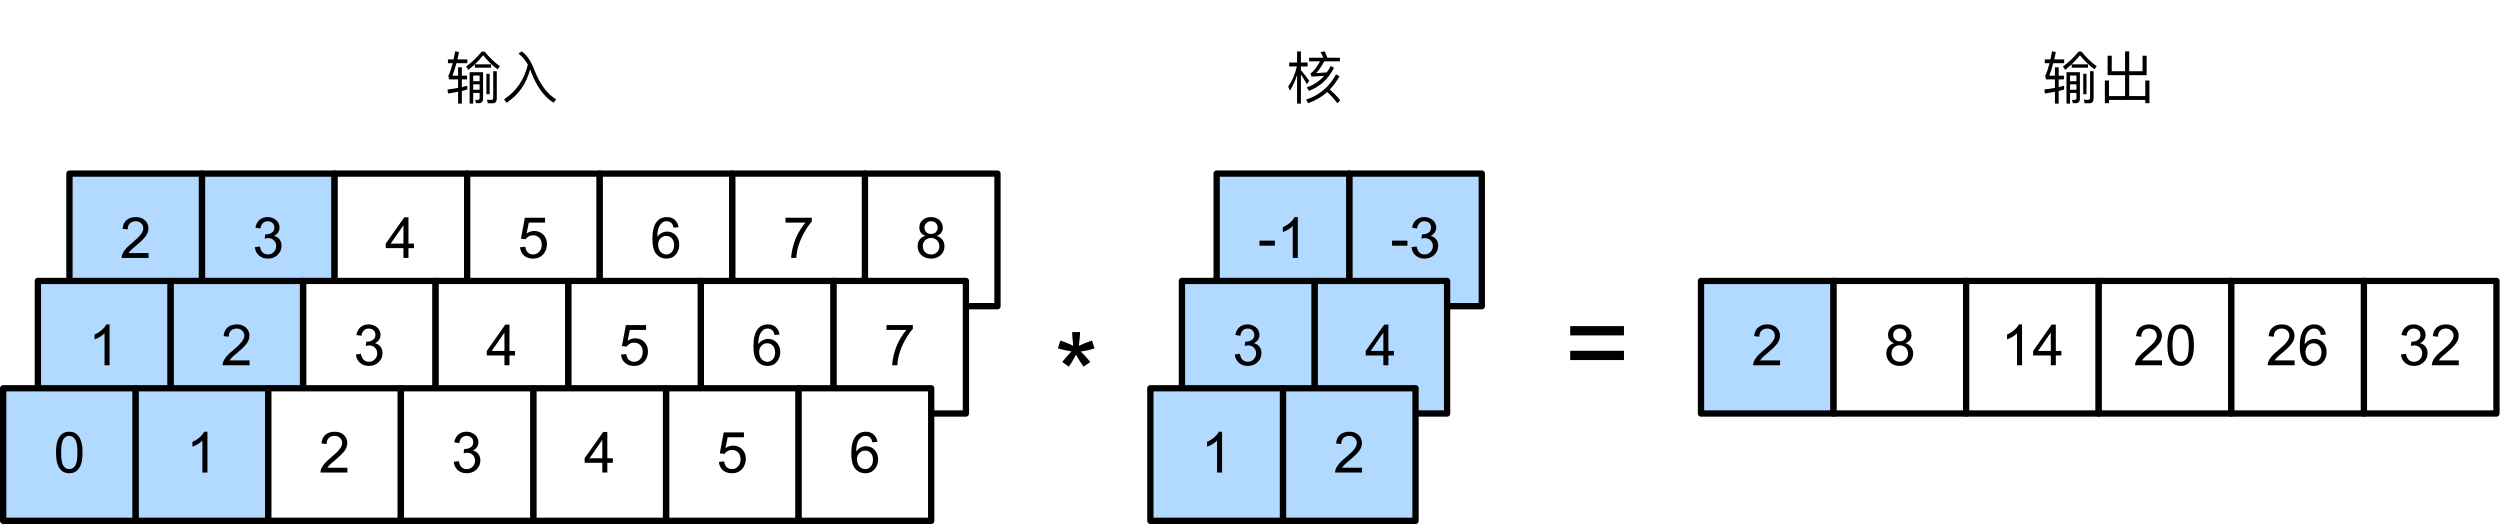
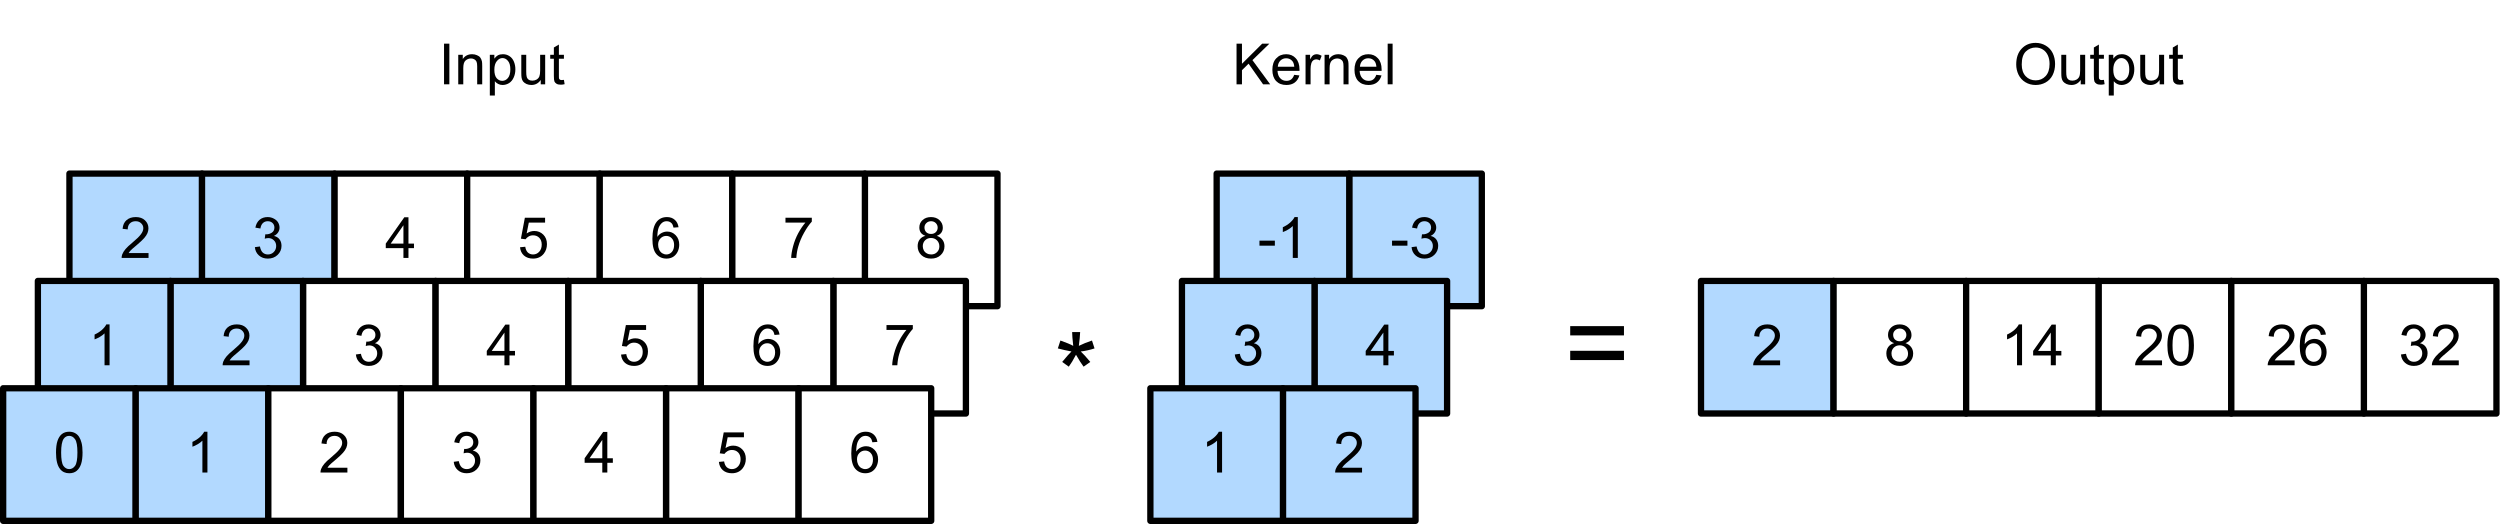
<svg xmlns="http://www.w3.org/2000/svg" xmlns:xlink="http://www.w3.org/1999/xlink" width="396pt" height="83pt" viewBox="0 0 396 83" version="1.1">
  <defs>
    <g>
      <symbol overflow="visible" id="glyph0-0">
        <path style="stroke:none;" d="M 1.125 0 L 1.125 -5.625 L 5.625 -5.625 L 5.625 0 Z M 1.266 -0.141 L 5.484 -0.141 L 5.484 -5.484 L 1.266 -5.484 Z M 1.266 -0.141 " />
      </symbol>
      <symbol overflow="visible" id="glyph0-1">
        <path style="stroke:none;" d="M 0.281 -1.938 L 0.281 -2.734 L 2.719 -2.734 L 2.719 -1.938 Z M 0.281 -1.938 " />
      </symbol>
      <symbol overflow="visible" id="glyph0-2">
        <path style="stroke:none;" d="M 0.375 -1.703 L 1.172 -1.812 C 1.266 -1.363 1.414 -1.039 1.625 -0.844 C 1.844 -0.645 2.113 -0.547 2.438 -0.547 C 2.801 -0.547 3.109 -0.672 3.359 -0.922 C 3.617 -1.18 3.75 -1.504 3.75 -1.891 C 3.75 -2.254 3.629 -2.551 3.391 -2.781 C 3.16 -3.02 2.863 -3.141 2.5 -3.141 C 2.344 -3.141 2.156 -3.109 1.938 -3.047 L 2.031 -3.75 C 2.082 -3.738 2.125 -3.734 2.156 -3.734 C 2.488 -3.734 2.789 -3.82 3.062 -4 C 3.332 -4.176 3.469 -4.445 3.469 -4.812 C 3.469 -5.102 3.367 -5.344 3.172 -5.531 C 2.973 -5.719 2.719 -5.812 2.406 -5.812 C 2.102 -5.812 1.848 -5.711 1.641 -5.516 C 1.441 -5.328 1.312 -5.039 1.25 -4.656 L 0.453 -4.797 C 0.555 -5.328 0.773 -5.738 1.109 -6.031 C 1.453 -6.32 1.879 -6.469 2.391 -6.469 C 2.742 -6.469 3.066 -6.391 3.359 -6.234 C 3.66 -6.086 3.891 -5.883 4.047 -5.625 C 4.203 -5.363 4.281 -5.086 4.281 -4.797 C 4.281 -4.516 4.203 -4.258 4.047 -4.031 C 3.898 -3.801 3.68 -3.617 3.391 -3.484 C 3.773 -3.398 4.07 -3.219 4.281 -2.938 C 4.488 -2.664 4.594 -2.32 4.594 -1.906 C 4.594 -1.344 4.383 -0.863 3.969 -0.469 C 3.562 -0.082 3.047 0.109 2.422 0.109 C 1.859 0.109 1.391 -0.055 1.016 -0.391 C 0.641 -0.723 0.426 -1.16 0.375 -1.703 Z M 0.375 -1.703 " />
      </symbol>
      <symbol overflow="visible" id="glyph0-3">
        <path style="stroke:none;" d="M 3.359 0 L 2.562 0 L 2.562 -5.047 C 2.375 -4.859 2.125 -4.672 1.812 -4.484 C 1.5 -4.305 1.223 -4.176 0.984 -4.094 L 0.984 -4.859 C 1.422 -5.055 1.805 -5.301 2.141 -5.594 C 2.473 -5.895 2.707 -6.188 2.844 -6.469 L 3.359 -6.469 Z M 3.359 0 " />
      </symbol>
      <symbol overflow="visible" id="glyph0-4">
        <path style="stroke:none;" d="M 4.531 -0.766 L 4.531 0 L 0.266 0 C 0.266 -0.188 0.297 -0.367 0.359 -0.547 C 0.473 -0.836 0.648 -1.125 0.891 -1.406 C 1.129 -1.688 1.473 -2.008 1.922 -2.375 C 2.617 -2.957 3.086 -3.414 3.328 -3.75 C 3.578 -4.082 3.703 -4.398 3.703 -4.703 C 3.703 -5.016 3.586 -5.273 3.359 -5.484 C 3.141 -5.703 2.852 -5.812 2.5 -5.812 C 2.113 -5.812 1.805 -5.695 1.578 -5.469 C 1.348 -5.238 1.234 -4.922 1.234 -4.516 L 0.422 -4.609 C 0.473 -5.211 0.68 -5.672 1.047 -5.984 C 1.41 -6.305 1.898 -6.469 2.516 -6.469 C 3.129 -6.469 3.613 -6.297 3.969 -5.953 C 4.332 -5.609 4.516 -5.188 4.516 -4.688 C 4.516 -4.426 4.461 -4.172 4.359 -3.922 C 4.254 -3.672 4.078 -3.406 3.828 -3.125 C 3.586 -2.852 3.188 -2.477 2.625 -2 C 2.145 -1.602 1.836 -1.332 1.703 -1.188 C 1.566 -1.039 1.457 -0.898 1.375 -0.766 Z M 4.531 -0.766 " />
      </symbol>
      <symbol overflow="visible" id="glyph0-5">
        <path style="stroke:none;" d="M 2.906 0 L 2.906 -1.547 L 0.109 -1.547 L 0.109 -2.266 L 3.047 -6.438 L 3.703 -6.438 L 3.703 -2.266 L 4.578 -2.266 L 4.578 -1.547 L 3.703 -1.547 L 3.703 0 Z M 2.906 -2.266 L 2.906 -5.172 L 0.891 -2.266 Z M 2.906 -2.266 " />
      </symbol>
      <symbol overflow="visible" id="glyph0-6">
        <path style="stroke:none;" d="M 0.375 -1.688 L 1.203 -1.766 C 1.266 -1.359 1.406 -1.051 1.625 -0.844 C 1.852 -0.645 2.125 -0.547 2.438 -0.547 C 2.82 -0.547 3.145 -0.688 3.406 -0.969 C 3.676 -1.258 3.812 -1.641 3.812 -2.109 C 3.812 -2.566 3.68 -2.926 3.422 -3.188 C 3.172 -3.445 2.844 -3.578 2.438 -3.578 C 2.176 -3.578 1.941 -3.516 1.734 -3.391 C 1.535 -3.273 1.375 -3.129 1.25 -2.953 L 0.516 -3.047 L 1.141 -6.359 L 4.344 -6.359 L 4.344 -5.594 L 1.766 -5.594 L 1.422 -3.875 C 1.805 -4.133 2.211 -4.266 2.641 -4.266 C 3.203 -4.266 3.676 -4.07 4.062 -3.688 C 4.445 -3.301 4.641 -2.801 4.641 -2.188 C 4.641 -1.602 4.473 -1.098 4.141 -0.672 C 3.723 -0.148 3.156 0.109 2.438 0.109 C 1.852 0.109 1.375 -0.051 1 -0.375 C 0.633 -0.707 0.426 -1.145 0.375 -1.688 Z M 0.375 -1.688 " />
      </symbol>
      <symbol overflow="visible" id="glyph0-7">
        <path style="stroke:none;" d="M 1.594 -3.5 C 1.258 -3.613 1.016 -3.781 0.859 -4 C 0.703 -4.227 0.625 -4.5 0.625 -4.812 C 0.625 -5.281 0.789 -5.672 1.125 -5.984 C 1.469 -6.305 1.914 -6.469 2.469 -6.469 C 3.031 -6.469 3.484 -6.301 3.828 -5.969 C 4.172 -5.645 4.344 -5.25 4.344 -4.781 C 4.344 -4.488 4.266 -4.227 4.109 -4 C 3.953 -3.781 3.711 -3.613 3.391 -3.5 C 3.785 -3.363 4.086 -3.148 4.297 -2.859 C 4.504 -2.578 4.609 -2.238 4.609 -1.844 C 4.609 -1.289 4.41 -0.828 4.016 -0.453 C 3.629 -0.078 3.117 0.109 2.484 0.109 C 1.848 0.109 1.332 -0.078 0.938 -0.453 C 0.551 -0.828 0.359 -1.297 0.359 -1.859 C 0.359 -2.273 0.461 -2.625 0.672 -2.906 C 0.891 -3.195 1.195 -3.395 1.594 -3.5 Z M 1.438 -4.828 C 1.438 -4.523 1.531 -4.273 1.719 -4.078 C 1.914 -3.891 2.172 -3.797 2.484 -3.797 C 2.797 -3.797 3.047 -3.891 3.234 -4.078 C 3.43 -4.273 3.531 -4.516 3.531 -4.797 C 3.531 -5.078 3.43 -5.316 3.234 -5.516 C 3.035 -5.711 2.785 -5.812 2.484 -5.812 C 2.18 -5.812 1.93 -5.711 1.734 -5.516 C 1.535 -5.328 1.438 -5.098 1.438 -4.828 Z M 1.172 -1.859 C 1.172 -1.629 1.223 -1.41 1.328 -1.203 C 1.441 -0.992 1.602 -0.832 1.812 -0.719 C 2.02 -0.602 2.25 -0.547 2.5 -0.547 C 2.875 -0.547 3.18 -0.664 3.422 -0.906 C 3.672 -1.145 3.797 -1.453 3.797 -1.828 C 3.797 -2.211 3.672 -2.531 3.422 -2.781 C 3.172 -3.031 2.852 -3.156 2.469 -3.156 C 2.094 -3.156 1.781 -3.031 1.531 -2.781 C 1.289 -2.531 1.172 -2.223 1.172 -1.859 Z M 1.172 -1.859 " />
      </symbol>
      <symbol overflow="visible" id="glyph0-8">
        <path style="stroke:none;" d="M 4.484 -4.859 L 3.688 -4.797 C 3.625 -5.109 3.523 -5.336 3.391 -5.484 C 3.18 -5.703 2.922 -5.812 2.609 -5.812 C 2.348 -5.812 2.125 -5.742 1.938 -5.609 C 1.688 -5.422 1.488 -5.156 1.344 -4.812 C 1.207 -4.469 1.133 -3.973 1.125 -3.328 C 1.312 -3.609 1.539 -3.816 1.812 -3.953 C 2.094 -4.098 2.383 -4.172 2.688 -4.172 C 3.219 -4.172 3.664 -3.977 4.031 -3.594 C 4.406 -3.207 4.594 -2.707 4.594 -2.094 C 4.594 -1.688 4.504 -1.305 4.328 -0.953 C 4.148 -0.609 3.91 -0.344 3.609 -0.156 C 3.305 0.02 2.961 0.109 2.578 0.109 C 1.922 0.109 1.383 -0.129 0.969 -0.609 C 0.551 -1.098 0.344 -1.898 0.344 -3.016 C 0.344 -4.254 0.57 -5.16 1.031 -5.734 C 1.426 -6.223 1.969 -6.469 2.656 -6.469 C 3.156 -6.469 3.566 -6.32 3.891 -6.031 C 4.211 -5.75 4.41 -5.359 4.484 -4.859 Z M 1.25 -2.094 C 1.25 -1.812 1.305 -1.547 1.422 -1.297 C 1.535 -1.055 1.695 -0.867 1.906 -0.734 C 2.113 -0.609 2.332 -0.547 2.562 -0.547 C 2.895 -0.547 3.18 -0.676 3.422 -0.938 C 3.66 -1.207 3.781 -1.578 3.781 -2.047 C 3.781 -2.492 3.66 -2.844 3.422 -3.094 C 3.191 -3.352 2.895 -3.484 2.531 -3.484 C 2.176 -3.484 1.875 -3.352 1.625 -3.094 C 1.375 -2.844 1.25 -2.508 1.25 -2.094 Z M 1.25 -2.094 " />
      </symbol>
      <symbol overflow="visible" id="glyph0-9">
        <path style="stroke:none;" d="M 0.422 -5.594 L 0.422 -6.359 L 4.594 -6.359 L 4.594 -5.75 C 4.188 -5.312 3.781 -4.727 3.375 -4 C 2.969 -3.281 2.656 -2.535 2.438 -1.766 C 2.281 -1.234 2.18 -0.645 2.141 0 L 1.328 0 C 1.336 -0.508 1.438 -1.117 1.625 -1.828 C 1.812 -2.547 2.082 -3.238 2.438 -3.906 C 2.801 -4.57 3.18 -5.133 3.578 -5.594 Z M 0.422 -5.594 " />
      </symbol>
      <symbol overflow="visible" id="glyph0-10">
        <path style="stroke:none;" d="M 0.375 -3.172 C 0.375 -3.93 0.453 -4.547 0.609 -5.016 C 0.766 -5.484 0.992 -5.844 1.297 -6.094 C 1.609 -6.344 2 -6.469 2.469 -6.469 C 2.82 -6.469 3.129 -6.395 3.391 -6.25 C 3.648 -6.113 3.863 -5.914 4.031 -5.656 C 4.195 -5.395 4.328 -5.078 4.422 -4.703 C 4.523 -4.328 4.578 -3.816 4.578 -3.172 C 4.578 -2.422 4.5 -1.812 4.344 -1.344 C 4.188 -0.883 3.953 -0.523 3.641 -0.266 C 3.336 -0.016 2.945 0.109 2.469 0.109 C 1.852 0.109 1.367 -0.113 1.016 -0.562 C 0.586 -1.094 0.375 -1.961 0.375 -3.172 Z M 1.188 -3.172 C 1.188 -2.117 1.305 -1.414 1.547 -1.062 C 1.797 -0.719 2.102 -0.547 2.469 -0.547 C 2.832 -0.547 3.141 -0.719 3.391 -1.062 C 3.641 -1.414 3.766 -2.117 3.766 -3.172 C 3.766 -4.234 3.641 -4.938 3.391 -5.281 C 3.141 -5.633 2.832 -5.812 2.469 -5.812 C 2.102 -5.812 1.812 -5.66 1.594 -5.359 C 1.32 -4.961 1.188 -4.234 1.188 -3.172 Z M 1.188 -3.172 " />
      </symbol>
+       <symbol overflow="visible" id="glyph0-11">
+         <path style="stroke:none;" d="M 0.844 0 L 0.844 -6.438 L 1.688 -6.438 L 1.688 0 Z M 0.844 0 " />
+       </symbol>
+       <symbol overflow="visible" id="glyph0-12">
+         <path style="stroke:none;" d="M 0.594 0 L 0.594 -4.672 L 1.312 -4.672 L 1.312 -4 C 1.645 -4.508 2.141 -4.766 2.797 -4.766 C 3.078 -4.766 3.332 -4.711 3.562 -4.609 C 3.801 -4.516 3.977 -4.383 4.094 -4.219 C 4.207 -4.062 4.289 -3.867 4.344 -3.641 C 4.375 -3.492 4.391 -3.238 4.391 -2.875 L 4.391 0 L 3.594 0 L 3.594 -2.844 C 3.594 -3.164 3.562 -3.406 3.5 -3.562 C 3.438 -3.719 3.328 -3.844 3.172 -3.938 C 3.016 -4.039 2.832 -4.094 2.625 -4.094 C 2.289 -4.094 2 -3.984 1.75 -3.766 C 1.508 -3.555 1.391 -3.148 1.391 -2.547 L 1.391 0 Z M 0.594 0 " />
+       </symbol>
+       <symbol overflow="visible" id="glyph0-13">
+         <path style="stroke:none;" d="M 0.594 1.781 L 0.594 -4.672 L 1.312 -4.672 L 1.312 -4.062 C 1.477 -4.301 1.664 -4.477 1.875 -4.594 C 2.094 -4.707 2.359 -4.766 2.672 -4.766 C 3.066 -4.766 3.414 -4.66 3.719 -4.453 C 4.02 -4.254 4.25 -3.969 4.406 -3.594 C 4.562 -3.219 4.641 -2.812 4.641 -2.375 C 4.641 -1.895 4.551 -1.461 4.375 -1.078 C 4.207 -0.691 3.961 -0.395 3.641 -0.188 C 3.316 0.008 2.973 0.109 2.609 0.109 C 2.348 0.109 2.113 0.051 1.906 -0.062 C 1.695 -0.176 1.523 -0.316 1.391 -0.484 L 1.391 1.781 Z M 1.312 -2.312 C 1.312 -1.707 1.43 -1.258 1.672 -0.969 C 1.922 -0.688 2.219 -0.547 2.562 -0.547 C 2.906 -0.547 3.203 -0.691 3.453 -0.984 C 3.711 -1.285 3.844 -1.75 3.844 -2.375 C 3.844 -2.969 3.719 -3.41 3.469 -3.703 C 3.227 -4.004 2.938 -4.156 2.594 -4.156 C 2.258 -4.156 1.961 -3.992 1.703 -3.672 C 1.441 -3.359 1.312 -2.906 1.312 -2.312 Z M 1.312 -2.312 " />
+       </symbol>
+       <symbol overflow="visible" id="glyph0-14">
+         <path style="stroke:none;" d="M 3.656 0 L 3.656 -0.688 C 3.289 -0.156 2.797 0.109 2.172 0.109 C 1.898 0.109 1.645 0.055 1.406 -0.047 C 1.164 -0.16 0.984 -0.297 0.859 -0.453 C 0.742 -0.609 0.664 -0.801 0.625 -1.031 C 0.594 -1.188 0.578 -1.438 0.578 -1.781 L 0.578 -4.672 L 1.359 -4.672 L 1.359 -2.078 C 1.359 -1.66 1.379 -1.383 1.422 -1.25 C 1.461 -1.039 1.562 -0.875 1.719 -0.75 C 1.883 -0.633 2.086 -0.578 2.328 -0.578 C 2.566 -0.578 2.789 -0.633 3 -0.75 C 3.207 -0.875 3.352 -1.039 3.438 -1.25 C 3.52 -1.457 3.562 -1.766 3.562 -2.172 L 3.562 -4.672 L 4.359 -4.672 L 4.359 0 Z M 3.656 0 " />
+       </symbol>
+       <symbol overflow="visible" id="glyph0-15">
+         <path style="stroke:none;" d="M 2.328 -0.703 L 2.438 -0.016 C 2.207 0.035 2.008 0.062 1.844 0.062 C 1.551 0.062 1.328 0.016 1.172 -0.078 C 1.016 -0.172 0.898 -0.289 0.828 -0.438 C 0.766 -0.582 0.734 -0.891 0.734 -1.359 L 0.734 -4.047 L 0.156 -4.047 L 0.156 -4.672 L 0.734 -4.672 L 0.734 -5.828 L 1.531 -6.297 L 1.531 -4.672 L 2.328 -4.672 L 2.328 -4.047 L 1.531 -4.047 L 1.531 -1.328 C 1.531 -1.098 1.539 -0.953 1.562 -0.891 C 1.594 -0.828 1.641 -0.773 1.703 -0.734 C 1.766 -0.691 1.852 -0.672 1.969 -0.672 C 2.062 -0.672 2.18 -0.68 2.328 -0.703 Z M 2.328 -0.703 " />
+       </symbol>
+       <symbol overflow="visible" id="glyph0-16">
+         <path style="stroke:none;" d="M 0.438 -3.141 C 0.438 -4.203 0.723 -5.035 1.297 -5.641 C 1.867 -6.254 2.609 -6.562 3.516 -6.562 C 4.109 -6.562 4.645 -6.414 5.125 -6.125 C 5.602 -5.844 5.969 -5.445 6.219 -4.938 C 6.469 -4.426 6.594 -3.852 6.594 -3.219 C 6.594 -2.562 6.461 -1.973 6.203 -1.453 C 5.941 -0.941 5.566 -0.551 5.078 -0.281 C 4.598 -0.02 4.078 0.109 3.516 0.109 C 2.91 0.109 2.367 -0.035 1.891 -0.328 C 1.41 -0.617 1.047 -1.02 0.797 -1.531 C 0.555 -2.039 0.438 -2.578 0.438 -3.141 Z M 1.312 -3.125 C 1.312 -2.344 1.52 -1.727 1.938 -1.281 C 2.352 -0.844 2.879 -0.625 3.516 -0.625 C 4.148 -0.625 4.676 -0.848 5.094 -1.297 C 5.508 -1.742 5.719 -2.383 5.719 -3.219 C 5.719 -3.738 5.629 -4.191 5.453 -4.578 C 5.273 -4.973 5.016 -5.281 4.672 -5.5 C 4.328 -5.719 3.945 -5.828 3.531 -5.828 C 2.926 -5.828 2.406 -5.617 1.969 -5.203 C 1.531 -4.785 1.312 -4.094 1.312 -3.125 Z M 1.312 -3.125 " />
+       </symbol>
+       <symbol overflow="visible" id="glyph0-17">
+         <path style="stroke:none;" d="M 0.656 0 L 0.656 -6.438 L 1.516 -6.438 L 1.516 -3.25 L 4.719 -6.438 L 5.859 -6.438 L 3.172 -3.828 L 5.984 0 L 4.859 0 L 2.562 -3.266 L 1.516 -2.234 L 1.516 0 Z M 0.656 0 " />
+       </symbol>
+       <symbol overflow="visible" id="glyph0-18">
+         <path style="stroke:none;" d="M 3.781 -1.5 L 4.609 -1.406 C 4.473 -0.926 4.227 -0.551 3.875 -0.281 C 3.531 -0.02 3.086 0.109 2.547 0.109 C 1.867 0.109 1.328 -0.098 0.922 -0.516 C 0.523 -0.941 0.328 -1.535 0.328 -2.297 C 0.328 -3.078 0.531 -3.68 0.938 -4.109 C 1.344 -4.547 1.867 -4.766 2.516 -4.766 C 3.141 -4.766 3.645 -4.551 4.031 -4.125 C 4.426 -3.707 4.625 -3.113 4.625 -2.344 C 4.625 -2.289 4.625 -2.219 4.625 -2.125 L 1.141 -2.125 C 1.172 -1.613 1.316 -1.223 1.578 -0.953 C 1.836 -0.68 2.164 -0.547 2.562 -0.547 C 2.852 -0.547 3.098 -0.617 3.297 -0.766 C 3.504 -0.922 3.664 -1.164 3.781 -1.5 Z M 1.188 -2.781 L 3.797 -2.781 C 3.766 -3.176 3.664 -3.473 3.5 -3.672 C 3.25 -3.973 2.922 -4.125 2.516 -4.125 C 2.148 -4.125 1.844 -4 1.594 -3.75 C 1.352 -3.508 1.219 -3.188 1.188 -2.781 Z M 1.188 -2.781 " />
+       </symbol>
+       <symbol overflow="visible" id="glyph0-19">
+         <path style="stroke:none;" d="M 0.578 0 L 0.578 -4.672 L 1.297 -4.672 L 1.297 -3.953 C 1.473 -4.285 1.641 -4.504 1.797 -4.609 C 1.953 -4.711 2.125 -4.766 2.312 -4.766 C 2.57 -4.766 2.844 -4.68 3.125 -4.516 L 2.844 -3.781 C 2.656 -3.895 2.461 -3.953 2.266 -3.953 C 2.098 -3.953 1.941 -3.898 1.797 -3.797 C 1.66 -3.691 1.562 -3.547 1.5 -3.359 C 1.414 -3.078 1.375 -2.77 1.375 -2.438 L 1.375 0 Z M 0.578 0 " />
+       </symbol>
+       <symbol overflow="visible" id="glyph0-20">
+         <path style="stroke:none;" d="M 0.578 0 L 0.578 -6.438 L 1.359 -6.438 L 1.359 0 Z M 0.578 0 " />
+       </symbol>
      <symbol overflow="visible" id="glyph1-0">
        <path style="stroke:none;" d="M 2.25 0 L 2.25 -11.25 L 11.25 -11.25 L 11.25 0 Z M 2.531 -0.281 L 10.969 -0.281 L 10.969 -10.969 L 2.531 -10.969 Z M 2.531 -0.281 " />
      </symbol>
      <symbol overflow="visible" id="glyph1-1">
        <path style="stroke:none;" d="M 0.562 -10.516 L 0.969 -11.766 C 1.895 -11.441 2.57 -11.16 3 -10.922 C 2.883 -11.973 2.828 -12.703 2.828 -13.109 L 4.094 -13.109 C 4.07 -12.523 4.004 -11.797 3.891 -10.922 C 4.492 -11.223 5.188 -11.504 5.969 -11.766 L 6.375 -10.516 C 5.625 -10.273 4.895 -10.113 4.188 -10.031 C 4.539 -9.719 5.047 -9.164 5.703 -8.375 L 4.641 -7.625 C 4.297 -8.082 3.895 -8.711 3.438 -9.516 C 3 -8.68 2.617 -8.051 2.297 -7.625 L 1.25 -8.375 C 1.938 -9.207 2.426 -9.758 2.719 -10.031 C 1.957 -10.176 1.238 -10.336 0.562 -10.516 Z M 0.562 -10.516 " />
      </symbol>
      <symbol overflow="visible" id="glyph1-2">
        <path style="stroke:none;" d="M 9.516 -7.578 L 1 -7.578 L 1 -9.047 L 9.516 -9.047 Z M 9.516 -3.672 L 1 -3.672 L 1 -5.141 L 9.516 -5.141 Z M 9.516 -3.672 " />
-       </symbol>
-       <symbol overflow="visible" id="glyph2-0">
-         <path style="stroke:none;" d="" />
-       </symbol>
-       <symbol overflow="visible" id="glyph2-1">
-         <path style="stroke:none;" d="M 2.062 -4.844 L 2.062 -3.516 L 1.172 -3.516 C 1.391 -4.094 1.609 -4.75 1.797 -5.484 L 3.531 -5.484 L 3.531 -6.094 L 1.953 -6.094 C 2.031 -6.453 2.109 -6.844 2.203 -7.25 L 1.609 -7.375 C 1.516 -6.938 1.438 -6.5 1.344 -6.094 L 0.453 -6.094 L 0.453 -5.484 L 1.203 -5.484 C 1 -4.688 0.781 -4 0.516 -3.469 L 0.656 -2.922 L 2.062 -2.922 L 2.062 -1.578 C 1.531 -1.484 0.984 -1.391 0.391 -1.328 L 0.469 -0.688 C 1.016 -0.781 1.547 -0.859 2.062 -0.969 L 2.062 0.906 L 2.656 0.906 L 2.656 -1.094 L 3.516 -1.312 L 3.516 -1.922 C 3.25 -1.859 2.969 -1.781 2.656 -1.703 L 2.656 -2.922 L 3.484 -2.922 L 3.484 -3.516 L 2.656 -3.516 L 2.656 -4.844 Z M 4.719 -5.312 L 4.719 -4.781 L 7.297 -4.781 L 7.297 -5.312 L 4.719 -5.312 C 5.172 -5.75 5.609 -6.234 6.031 -6.75 C 6.719 -5.875 7.484 -5.125 8.328 -4.516 L 8.672 -5.016 C 7.859 -5.594 7.062 -6.359 6.266 -7.328 L 5.812 -7.328 C 5.078 -6.438 4.25 -5.641 3.328 -4.969 L 3.688 -4.422 C 4.031 -4.703 4.375 -5 4.719 -5.312 Z M 5.344 0.844 C 5.781 0.844 6.016 0.609 6.016 0.141 L 6.016 -4.062 L 3.891 -4.062 L 3.891 0.906 L 4.453 0.906 L 4.453 -0.781 L 5.469 -0.781 L 5.469 0.031 C 5.469 0.219 5.359 0.328 5.172 0.328 L 4.766 0.312 L 4.906 0.844 Z M 4.453 -1.281 L 4.453 -2.141 L 5.469 -2.141 L 5.469 -1.281 Z M 4.453 -2.641 L 4.453 -3.531 L 5.469 -3.531 L 5.469 -2.641 Z M 6.547 -3.812 L 6.547 -0.578 L 7.062 -0.578 L 7.062 -3.812 Z M 7.531 0.859 C 7.969 0.859 8.188 0.594 8.188 0.078 L 8.188 -4.219 L 7.625 -4.219 L 7.625 -0.062 C 7.625 0.188 7.531 0.328 7.328 0.328 C 7.109 0.328 6.875 0.312 6.641 0.281 L 6.766 0.859 Z M 7.531 0.859 " />
-       </symbol>
-       <symbol overflow="visible" id="glyph2-2">
-         <path style="stroke:none;" d="M 4.109 -5.266 C 3.531 -2.875 2.281 -1.031 0.344 0.219 L 0.734 0.781 C 2.625 -0.453 3.875 -2.219 4.469 -4.516 C 4.516 -4.406 4.547 -4.281 4.609 -4.125 C 5.531 -1.75 6.719 -0.109 8.188 0.766 L 8.594 0.25 C 7.156 -0.641 6.031 -2.172 5.188 -4.312 C 4.641 -5.781 3.953 -6.797 3.156 -7.359 L 2.625 -7.016 C 3.188 -6.594 3.688 -6.016 4.109 -5.266 Z M 4.109 -5.266 " />
-       </symbol>
-       <symbol overflow="visible" id="glyph2-3">
-         <path style="stroke:none;" d="M 6.938 -4.219 L 4.828 -4.219 L 4.828 -7.359 L 4.172 -7.359 L 4.172 -4.219 L 2.062 -4.219 L 2.062 -6.672 L 1.406 -6.672 L 1.406 -3.594 L 4.172 -3.594 L 4.172 -0.281 L 1.625 -0.281 L 1.625 -2.75 L 0.969 -2.75 L 0.969 0.844 L 1.625 0.844 L 1.625 0.328 L 7.375 0.328 L 7.375 0.844 L 8.031 0.844 L 8.031 -2.75 L 7.375 -2.75 L 7.375 -0.281 L 4.828 -0.281 L 4.828 -3.594 L 7.594 -3.594 L 7.594 -6.672 L 6.938 -6.672 Z M 6.938 -4.219 " />
-       </symbol>
-       <symbol overflow="visible" id="glyph2-4">
-         <path style="stroke:none;" d="M 2.344 -3.688 C 2.625 -3.297 2.938 -2.781 3.297 -2.156 L 3.656 -2.703 C 3.219 -3.328 2.781 -3.891 2.344 -4.391 L 2.344 -4.969 L 3.406 -4.969 L 3.406 -5.594 L 2.344 -5.594 L 2.344 -7.344 L 1.734 -7.344 L 1.734 -5.594 L 0.484 -5.594 L 0.484 -4.969 L 1.703 -4.969 C 1.438 -3.781 0.969 -2.719 0.328 -1.781 L 0.609 -1.125 C 1.062 -1.859 1.438 -2.688 1.734 -3.609 L 1.734 0.906 L 2.344 0.906 Z M 3.641 -6.359 L 3.641 -5.781 L 5.375 -5.781 C 4.812 -4.797 4.344 -4.188 3.984 -3.953 C 3.953 -3.938 3.922 -3.922 3.859 -3.906 L 4 -3.375 C 4.703 -3.406 5.375 -3.438 6.016 -3.469 C 5.281 -2.641 4.359 -2.047 3.281 -1.656 L 3.625 -1.109 C 5.375 -1.766 6.688 -2.984 7.594 -4.766 L 7.062 -5.047 C 6.891 -4.688 6.672 -4.359 6.438 -4.031 C 5.891 -3.984 5.312 -3.953 4.75 -3.922 C 5.125 -4.281 5.547 -4.906 6.047 -5.781 L 8.516 -5.781 L 8.516 -6.359 L 6.516 -6.359 C 6.391 -6.734 6.25 -7.078 6.125 -7.359 L 5.453 -7.25 C 5.609 -6.984 5.766 -6.688 5.891 -6.359 Z M 6.516 -0.922 C 7.188 -0.297 7.719 0.297 8.109 0.859 L 8.578 0.391 C 8.125 -0.188 7.562 -0.75 6.922 -1.328 C 7.5 -1.922 8.016 -2.625 8.453 -3.422 L 7.906 -3.719 C 6.844 -1.75 5.266 -0.406 3.156 0.281 L 3.5 0.844 C 4.656 0.438 5.656 -0.156 6.516 -0.922 Z M 6.516 -0.922 " />
      </symbol>
    </g>
  </defs>
  <g id="surface1">
    <rect x="0" y="0" width="396" height="83" style="fill:rgb(100%,100%,100%);fill-opacity:1;stroke:none;" />
    <rect x="0" y="0" width="396" height="83" style="fill:rgb(100%,100%,100%);fill-opacity:1;stroke:none;" />
    <path style="fill-rule:nonzero;fill:rgb(69.803%,85.097%,100%);fill-opacity:1;stroke-width:1;stroke-linecap:round;stroke-linejoin:round;stroke:rgb(0%,0%,0%);stroke-opacity:1;stroke-miterlimit:10;" d="M 216.719 -24.5 L 237.719 -24.5 L 237.719 -3.5 L 216.719 -3.5 Z M 216.719 -24.5 " transform="matrix(1,0,0,1,-3,52)" />
    <g style="fill:rgb(0%,0%,0%);fill-opacity:1;">
      <use xlink:href="#glyph0-1" x="220.218" y="40.853" />
      <use xlink:href="#glyph0-2" x="223.215" y="40.853" />
    </g>
    <path style="fill-rule:nonzero;fill:rgb(69.803%,85.097%,100%);fill-opacity:1;stroke-width:1;stroke-linecap:round;stroke-linejoin:round;stroke:rgb(0%,0%,0%);stroke-opacity:1;stroke-miterlimit:10;" d="M 195.719 -24.5 L 216.719 -24.5 L 216.719 -3.5 L 195.719 -3.5 Z M 195.719 -24.5 " transform="matrix(1,0,0,1,-3,52)" />
    <g style="fill:rgb(0%,0%,0%);fill-opacity:1;">
      <use xlink:href="#glyph0-1" x="199.218" y="40.853" />
      <use xlink:href="#glyph0-3" x="202.215" y="40.853" />
    </g>
    <path style="fill-rule:nonzero;fill:rgb(69.803%,85.097%,100%);fill-opacity:1;stroke-width:1;stroke-linecap:round;stroke-linejoin:round;stroke:rgb(0%,0%,0%);stroke-opacity:1;stroke-miterlimit:10;" d="M 14 -24.5 L 35 -24.5 L 35 -3.5 L 14 -3.5 Z M 14 -24.5 " transform="matrix(1,0,0,1,-3,52)" />
    <g style="fill:rgb(0%,0%,0%);fill-opacity:1;">
      <use xlink:href="#glyph0-4" x="18.997" y="40.853" />
    </g>
    <path style="fill-rule:nonzero;fill:rgb(69.803%,85.097%,100%);fill-opacity:1;stroke-width:1;stroke-linecap:round;stroke-linejoin:round;stroke:rgb(0%,0%,0%);stroke-opacity:1;stroke-miterlimit:10;" d="M 35 -24.5 L 56 -24.5 L 56 -3.5 L 35 -3.5 Z M 35 -24.5 " transform="matrix(1,0,0,1,-3,52)" />
    <g style="fill:rgb(0%,0%,0%);fill-opacity:1;">
      <use xlink:href="#glyph0-2" x="39.997" y="40.853" />
    </g>
    <path style="fill-rule:nonzero;fill:rgb(100%,100%,100%);fill-opacity:1;stroke-width:1;stroke-linecap:round;stroke-linejoin:round;stroke:rgb(0%,0%,0%);stroke-opacity:1;stroke-miterlimit:10;" d="M 56 -24.5 L 77 -24.5 L 77 -3.5 L 56 -3.5 Z M 56 -24.5 " transform="matrix(1,0,0,1,-3,52)" />
    <g style="fill:rgb(0%,0%,0%);fill-opacity:1;">
      <use xlink:href="#glyph0-5" x="60.997" y="40.853" />
    </g>
    <path style="fill-rule:nonzero;fill:rgb(100%,100%,100%);fill-opacity:1;stroke-width:1;stroke-linecap:round;stroke-linejoin:round;stroke:rgb(0%,0%,0%);stroke-opacity:1;stroke-miterlimit:10;" d="M 77 -24.5 L 98 -24.5 L 98 -3.5 L 77 -3.5 Z M 77 -24.5 " transform="matrix(1,0,0,1,-3,52)" />
    <g style="fill:rgb(0%,0%,0%);fill-opacity:1;">
      <use xlink:href="#glyph0-6" x="81.997" y="40.853" />
    </g>
    <path style="fill-rule:nonzero;fill:rgb(100%,100%,100%);fill-opacity:1;stroke-width:1;stroke-linecap:round;stroke-linejoin:round;stroke:rgb(0%,0%,0%);stroke-opacity:1;stroke-miterlimit:10;" d="M 140 -24.5 L 161 -24.5 L 161 -3.5 L 140 -3.5 Z M 140 -24.5 " transform="matrix(1,0,0,1,-3,52)" />
    <g style="fill:rgb(0%,0%,0%);fill-opacity:1;">
      <use xlink:href="#glyph0-7" x="144.997" y="40.853" />
    </g>
    <path style="fill-rule:nonzero;fill:rgb(100%,100%,100%);fill-opacity:1;stroke-width:1;stroke-linecap:round;stroke-linejoin:round;stroke:rgb(0%,0%,0%);stroke-opacity:1;stroke-miterlimit:10;" d="M 98 -24.5 L 119 -24.5 L 119 -3.5 L 98 -3.5 Z M 98 -24.5 " transform="matrix(1,0,0,1,-3,52)" />
    <g style="fill:rgb(0%,0%,0%);fill-opacity:1;">
      <use xlink:href="#glyph0-8" x="102.997" y="40.853" />
    </g>
    <path style="fill-rule:nonzero;fill:rgb(100%,100%,100%);fill-opacity:1;stroke-width:1;stroke-linecap:round;stroke-linejoin:round;stroke:rgb(0%,0%,0%);stroke-opacity:1;stroke-miterlimit:10;" d="M 119 -24.5 L 140 -24.5 L 140 -3.5 L 119 -3.5 Z M 119 -24.5 " transform="matrix(1,0,0,1,-3,52)" />
    <g style="fill:rgb(0%,0%,0%);fill-opacity:1;">
      <use xlink:href="#glyph0-9" x="123.997" y="40.853" />
    </g>
    <g style="fill:rgb(0%,0%,0%);fill-opacity:1;">
      <use xlink:href="#glyph1-1" x="167" y="65.706" />
    </g>
    <g style="fill:rgb(0%,0%,0%);fill-opacity:1;">
      <use xlink:href="#glyph1-2" x="247.72" y="60.706" />
    </g>
    <path style="fill-rule:nonzero;fill:rgb(100%,100%,100%);fill-opacity:1;stroke-width:1;stroke-linecap:round;stroke-linejoin:round;stroke:rgb(0%,0%,0%);stroke-opacity:1;stroke-miterlimit:10;" d="M 135 -7.5 L 156 -7.5 L 156 13.5 L 135 13.5 Z M 135 -7.5 " transform="matrix(1,0,0,1,-3,52)" />
    <g style="fill:rgb(0%,0%,0%);fill-opacity:1;">
      <use xlink:href="#glyph0-9" x="139.997" y="57.853" />
    </g>
    <path style="fill-rule:nonzero;fill:rgb(100%,100%,100%);fill-opacity:1;stroke-width:1;stroke-linecap:round;stroke-linejoin:round;stroke:rgb(0%,0%,0%);stroke-opacity:1;stroke-miterlimit:10;" d="M 51 -7.5 L 72 -7.5 L 72 13.5 L 51 13.5 Z M 51 -7.5 " transform="matrix(1,0,0,1,-3,52)" />
    <g style="fill:rgb(0%,0%,0%);fill-opacity:1;">
      <use xlink:href="#glyph0-2" x="55.997" y="57.853" />
    </g>
    <path style="fill-rule:nonzero;fill:rgb(100%,100%,100%);fill-opacity:1;stroke-width:1;stroke-linecap:round;stroke-linejoin:round;stroke:rgb(0%,0%,0%);stroke-opacity:1;stroke-miterlimit:10;" d="M 114 -7.5 L 135 -7.5 L 135 13.5 L 114 13.5 Z M 114 -7.5 " transform="matrix(1,0,0,1,-3,52)" />
    <g style="fill:rgb(0%,0%,0%);fill-opacity:1;">
      <use xlink:href="#glyph0-8" x="118.997" y="57.853" />
    </g>
    <path style="fill-rule:nonzero;fill:rgb(69.803%,85.097%,100%);fill-opacity:1;stroke-width:1;stroke-linecap:round;stroke-linejoin:round;stroke:rgb(0%,0%,0%);stroke-opacity:1;stroke-miterlimit:10;" d="M 30 -7.5 L 51 -7.5 L 51 13.5 L 30 13.5 Z M 30 -7.5 " transform="matrix(1,0,0,1,-3,52)" />
    <g style="fill:rgb(0%,0%,0%);fill-opacity:1;">
      <use xlink:href="#glyph0-4" x="34.997" y="57.853" />
    </g>
    <path style="fill-rule:nonzero;fill:rgb(100%,100%,100%);fill-opacity:1;stroke-width:1;stroke-linecap:round;stroke-linejoin:round;stroke:rgb(0%,0%,0%);stroke-opacity:1;stroke-miterlimit:10;" d="M 93 -7.5 L 114 -7.5 L 114 13.5 L 93 13.5 Z M 93 -7.5 " transform="matrix(1,0,0,1,-3,52)" />
    <g style="fill:rgb(0%,0%,0%);fill-opacity:1;">
      <use xlink:href="#glyph0-6" x="97.997" y="57.853" />
    </g>
    <path style="fill-rule:nonzero;fill:rgb(69.803%,85.097%,100%);fill-opacity:1;stroke-width:1;stroke-linecap:round;stroke-linejoin:round;stroke:rgb(0%,0%,0%);stroke-opacity:1;stroke-miterlimit:10;" d="M 9 -7.5 L 30 -7.5 L 30 13.5 L 9 13.5 Z M 9 -7.5 " transform="matrix(1,0,0,1,-3,52)" />
    <g style="fill:rgb(0%,0%,0%);fill-opacity:1;">
      <use xlink:href="#glyph0-3" x="13.997" y="57.853" />
    </g>
    <path style="fill-rule:nonzero;fill:rgb(100%,100%,100%);fill-opacity:1;stroke-width:1;stroke-linecap:round;stroke-linejoin:round;stroke:rgb(0%,0%,0%);stroke-opacity:1;stroke-miterlimit:10;" d="M 72 -7.5 L 93 -7.5 L 93 13.5 L 72 13.5 Z M 72 -7.5 " transform="matrix(1,0,0,1,-3,52)" />
    <g style="fill:rgb(0%,0%,0%);fill-opacity:1;">
      <use xlink:href="#glyph0-5" x="76.997" y="57.853" />
    </g>
    <path style="fill-rule:nonzero;fill:rgb(69.803%,85.097%,100%);fill-opacity:1;stroke-width:1;stroke-linecap:round;stroke-linejoin:round;stroke:rgb(0%,0%,0%);stroke-opacity:1;stroke-miterlimit:10;" d="M 211.219 -7.5 L 232.219 -7.5 L 232.219 13.5 L 211.219 13.5 Z M 211.219 -7.5 " transform="matrix(1,0,0,1,-3,52)" />
    <g style="fill:rgb(0%,0%,0%);fill-opacity:1;">
      <use xlink:href="#glyph0-5" x="216.217" y="57.853" />
    </g>
    <path style="fill-rule:nonzero;fill:rgb(69.803%,85.097%,100%);fill-opacity:1;stroke-width:1;stroke-linecap:round;stroke-linejoin:round;stroke:rgb(0%,0%,0%);stroke-opacity:1;stroke-miterlimit:10;" d="M 190.219 -7.5 L 211.219 -7.5 L 211.219 13.5 L 190.219 13.5 Z M 190.219 -7.5 " transform="matrix(1,0,0,1,-3,52)" />
    <g style="fill:rgb(0%,0%,0%);fill-opacity:1;">
      <use xlink:href="#glyph0-2" x="195.217" y="57.853" />
    </g>
    <path style="fill-rule:nonzero;fill:rgb(100%,100%,100%);fill-opacity:1;stroke-width:1;stroke-linecap:round;stroke-linejoin:round;stroke:rgb(0%,0%,0%);stroke-opacity:1;stroke-miterlimit:10;" d="M 377.438 -7.5 L 398.438 -7.5 L 398.438 13.5 L 377.438 13.5 Z M 377.438 -7.5 " transform="matrix(1,0,0,1,-3,52)" />
    <g style="fill:rgb(0%,0%,0%);fill-opacity:1;">
      <use xlink:href="#glyph0-2" x="379.934" y="57.853" />
      <use xlink:href="#glyph0-4" x="384.94" y="57.853" />
    </g>
    <path style="fill-rule:nonzero;fill:rgb(69.803%,85.097%,100%);fill-opacity:1;stroke-width:1;stroke-linecap:round;stroke-linejoin:round;stroke:rgb(0%,0%,0%);stroke-opacity:1;stroke-miterlimit:10;" d="M 272.438 -7.5 L 293.438 -7.5 L 293.438 13.5 L 272.438 13.5 Z M 272.438 -7.5 " transform="matrix(1,0,0,1,-3,52)" />
    <g style="fill:rgb(0%,0%,0%);fill-opacity:1;">
      <use xlink:href="#glyph0-4" x="277.437" y="57.853" />
    </g>
    <path style="fill-rule:nonzero;fill:rgb(100%,100%,100%);fill-opacity:1;stroke-width:1;stroke-linecap:round;stroke-linejoin:round;stroke:rgb(0%,0%,0%);stroke-opacity:1;stroke-miterlimit:10;" d="M 293.438 -7.5 L 314.438 -7.5 L 314.438 13.5 L 293.438 13.5 Z M 293.438 -7.5 " transform="matrix(1,0,0,1,-3,52)" />
    <g style="fill:rgb(0%,0%,0%);fill-opacity:1;">
      <use xlink:href="#glyph0-7" x="298.437" y="57.853" />
    </g>
    <path style="fill-rule:nonzero;fill:rgb(100%,100%,100%);fill-opacity:1;stroke-width:1;stroke-linecap:round;stroke-linejoin:round;stroke:rgb(0%,0%,0%);stroke-opacity:1;stroke-miterlimit:10;" d="M 314.438 -7.5 L 335.438 -7.5 L 335.438 13.5 L 314.438 13.5 Z M 314.438 -7.5 " transform="matrix(1,0,0,1,-3,52)" />
    <g style="fill:rgb(0%,0%,0%);fill-opacity:1;">
      <use xlink:href="#glyph0-3" x="316.934" y="57.853" />
      <use xlink:href="#glyph0-5" x="321.94" y="57.853" />
    </g>
    <path style="fill-rule:nonzero;fill:rgb(100%,100%,100%);fill-opacity:1;stroke-width:1;stroke-linecap:round;stroke-linejoin:round;stroke:rgb(0%,0%,0%);stroke-opacity:1;stroke-miterlimit:10;" d="M 335.438 -7.5 L 356.438 -7.5 L 356.438 13.5 L 335.438 13.5 Z M 335.438 -7.5 " transform="matrix(1,0,0,1,-3,52)" />
    <g style="fill:rgb(0%,0%,0%);fill-opacity:1;">
      <use xlink:href="#glyph0-4" x="337.934" y="57.853" />
      <use xlink:href="#glyph0-10" x="342.94" y="57.853" />
    </g>
    <path style="fill-rule:nonzero;fill:rgb(100%,100%,100%);fill-opacity:1;stroke-width:1;stroke-linecap:round;stroke-linejoin:round;stroke:rgb(0%,0%,0%);stroke-opacity:1;stroke-miterlimit:10;" d="M 356.438 -7.5 L 377.438 -7.5 L 377.438 13.5 L 356.438 13.5 Z M 356.438 -7.5 " transform="matrix(1,0,0,1,-3,52)" />
    <g style="fill:rgb(0%,0%,0%);fill-opacity:1;">
      <use xlink:href="#glyph0-4" x="358.934" y="57.853" />
      <use xlink:href="#glyph0-8" x="363.94" y="57.853" />
    </g>
    <path style="fill-rule:nonzero;fill:rgb(69.803%,85.097%,100%);fill-opacity:1;stroke-width:1;stroke-linecap:round;stroke-linejoin:round;stroke:rgb(0%,0%,0%);stroke-opacity:1;stroke-miterlimit:10;" d="M 3.5 9.5 L 24.5 9.5 L 24.5 30.5 L 3.5 30.5 Z M 3.5 9.5 " transform="matrix(1,0,0,1,-3,52)" />
    <g style="fill:rgb(0%,0%,0%);fill-opacity:1;">
      <use xlink:href="#glyph0-10" x="8.497" y="74.853" />
    </g>
    <path style="fill-rule:nonzero;fill:rgb(69.803%,85.097%,100%);fill-opacity:1;stroke-width:1;stroke-linecap:round;stroke-linejoin:round;stroke:rgb(0%,0%,0%);stroke-opacity:1;stroke-miterlimit:10;" d="M 24.5 9.5 L 45.5 9.5 L 45.5 30.5 L 24.5 30.5 Z M 24.5 9.5 " transform="matrix(1,0,0,1,-3,52)" />
    <g style="fill:rgb(0%,0%,0%);fill-opacity:1;">
      <use xlink:href="#glyph0-3" x="29.497" y="74.853" />
    </g>
    <path style="fill-rule:nonzero;fill:rgb(100%,100%,100%);fill-opacity:1;stroke-width:1;stroke-linecap:round;stroke-linejoin:round;stroke:rgb(0%,0%,0%);stroke-opacity:1;stroke-miterlimit:10;" d="M 45.5 9.5 L 66.5 9.5 L 66.5 30.5 L 45.5 30.5 Z M 45.5 9.5 " transform="matrix(1,0,0,1,-3,52)" />
    <g style="fill:rgb(0%,0%,0%);fill-opacity:1;">
      <use xlink:href="#glyph0-4" x="50.497" y="74.853" />
    </g>
    <path style="fill-rule:nonzero;fill:rgb(100%,100%,100%);fill-opacity:1;stroke-width:1;stroke-linecap:round;stroke-linejoin:round;stroke:rgb(0%,0%,0%);stroke-opacity:1;stroke-miterlimit:10;" d="M 66.5 9.5 L 87.5 9.5 L 87.5 30.5 L 66.5 30.5 Z M 66.5 9.5 " transform="matrix(1,0,0,1,-3,52)" />
    <g style="fill:rgb(0%,0%,0%);fill-opacity:1;">
      <use xlink:href="#glyph0-2" x="71.497" y="74.853" />
    </g>
    <path style="fill-rule:nonzero;fill:rgb(100%,100%,100%);fill-opacity:1;stroke-width:1;stroke-linecap:round;stroke-linejoin:round;stroke:rgb(0%,0%,0%);stroke-opacity:1;stroke-miterlimit:10;" d="M 108.5 9.5 L 129.5 9.5 L 129.5 30.5 L 108.5 30.5 Z M 108.5 9.5 " transform="matrix(1,0,0,1,-3,52)" />
    <g style="fill:rgb(0%,0%,0%);fill-opacity:1;">
      <use xlink:href="#glyph0-6" x="113.497" y="74.853" />
    </g>
    <path style="fill-rule:nonzero;fill:rgb(100%,100%,100%);fill-opacity:1;stroke-width:1;stroke-linecap:round;stroke-linejoin:round;stroke:rgb(0%,0%,0%);stroke-opacity:1;stroke-miterlimit:10;" d="M 129.5 9.5 L 150.5 9.5 L 150.5 30.5 L 129.5 30.5 Z M 129.5 9.5 " transform="matrix(1,0,0,1,-3,52)" />
    <g style="fill:rgb(0%,0%,0%);fill-opacity:1;">
      <use xlink:href="#glyph0-8" x="134.497" y="74.853" />
    </g>
    <path style="fill-rule:nonzero;fill:rgb(100%,100%,100%);fill-opacity:1;stroke-width:1;stroke-linecap:round;stroke-linejoin:round;stroke:rgb(0%,0%,0%);stroke-opacity:1;stroke-miterlimit:10;" d="M 87.5 9.5 L 108.5 9.5 L 108.5 30.5 L 87.5 30.5 Z M 87.5 9.5 " transform="matrix(1,0,0,1,-3,52)" />
    <g style="fill:rgb(0%,0%,0%);fill-opacity:1;">
      <use xlink:href="#glyph0-5" x="92.497" y="74.853" />
    </g>
    <path style="fill-rule:nonzero;fill:rgb(69.803%,85.097%,100%);fill-opacity:1;stroke-width:1;stroke-linecap:round;stroke-linejoin:round;stroke:rgb(0%,0%,0%);stroke-opacity:1;stroke-miterlimit:10;" d="M 206.219 9.5 L 227.219 9.5 L 227.219 30.5 L 206.219 30.5 Z M 206.219 9.5 " transform="matrix(1,0,0,1,-3,52)" />
    <g style="fill:rgb(0%,0%,0%);fill-opacity:1;">
      <use xlink:href="#glyph0-4" x="211.217" y="74.853" />
    </g>
    <path style="fill-rule:nonzero;fill:rgb(69.803%,85.097%,100%);fill-opacity:1;stroke-width:1;stroke-linecap:round;stroke-linejoin:round;stroke:rgb(0%,0%,0%);stroke-opacity:1;stroke-miterlimit:10;" d="M 185.219 9.5 L 206.219 9.5 L 206.219 30.5 L 185.219 30.5 Z M 185.219 9.5 " transform="matrix(1,0,0,1,-3,52)" />
    <g style="fill:rgb(0%,0%,0%);fill-opacity:1;">
      <use xlink:href="#glyph0-3" x="190.217" y="74.853" />
    </g>
    <g style="fill:rgb(0%,0%,0%);fill-opacity:1;">
-       <use xlink:href="#glyph2-1" x="70.5" y="15.5" />
-       <use xlink:href="#glyph2-2" x="79.5" y="15.5" />
-     </g>
-     <g style="fill:rgb(0%,0%,0%);fill-opacity:1;">
-       <use xlink:href="#glyph2-1" x="323.439" y="15.5" />
-       <use xlink:href="#glyph2-3" x="332.439" y="15.5" />
-     </g>
-     <g style="fill:rgb(0%,0%,0%);fill-opacity:1;">
-       <use xlink:href="#glyph2-4" x="203.72" y="15.5" />
+       <use xlink:href="#glyph0-11" x="69.491" y="13.353" />
+       <use xlink:href="#glyph0-12" x="71.992" y="13.353" />
+       <use xlink:href="#glyph0-13" x="76.994" y="13.353" />
+       <use xlink:href="#glyph0-14" x="81.996" y="13.353" />
+       <use xlink:href="#glyph0-15" x="86.998" y="13.353" />
+     </g>
+     <g style="fill:rgb(0%,0%,0%);fill-opacity:1;">
+       <use xlink:href="#glyph0-16" x="318.931" y="13.353" />
+       <use xlink:href="#glyph0-14" x="325.931" y="13.353" />
+       <use xlink:href="#glyph0-15" x="330.933" y="13.353" />
+       <use xlink:href="#glyph0-13" x="333.433" y="13.353" />
+       <use xlink:href="#glyph0-14" x="338.435" y="13.353" />
+       <use xlink:href="#glyph0-15" x="343.438" y="13.353" />
+     </g>
+     <g style="fill:rgb(0%,0%,0%);fill-opacity:1;">
+       <use xlink:href="#glyph0-17" x="195.212" y="13.353" />
+       <use xlink:href="#glyph0-18" x="201.215" y="13.353" />
+     </g>
+     <g style="fill:rgb(0%,0%,0%);fill-opacity:1;">
+       <use xlink:href="#glyph0-19" x="206.221" y="13.353" />
+       <use xlink:href="#glyph0-12" x="209.218" y="13.353" />
+     </g>
+     <g style="fill:rgb(0%,0%,0%);fill-opacity:1;">
+       <use xlink:href="#glyph0-18" x="214.223" y="13.353" />
+     </g>
+     <g style="fill:rgb(0%,0%,0%);fill-opacity:1;">
+       <use xlink:href="#glyph0-20" x="219.229" y="13.353" />
    </g>
  </g>
</svg>
